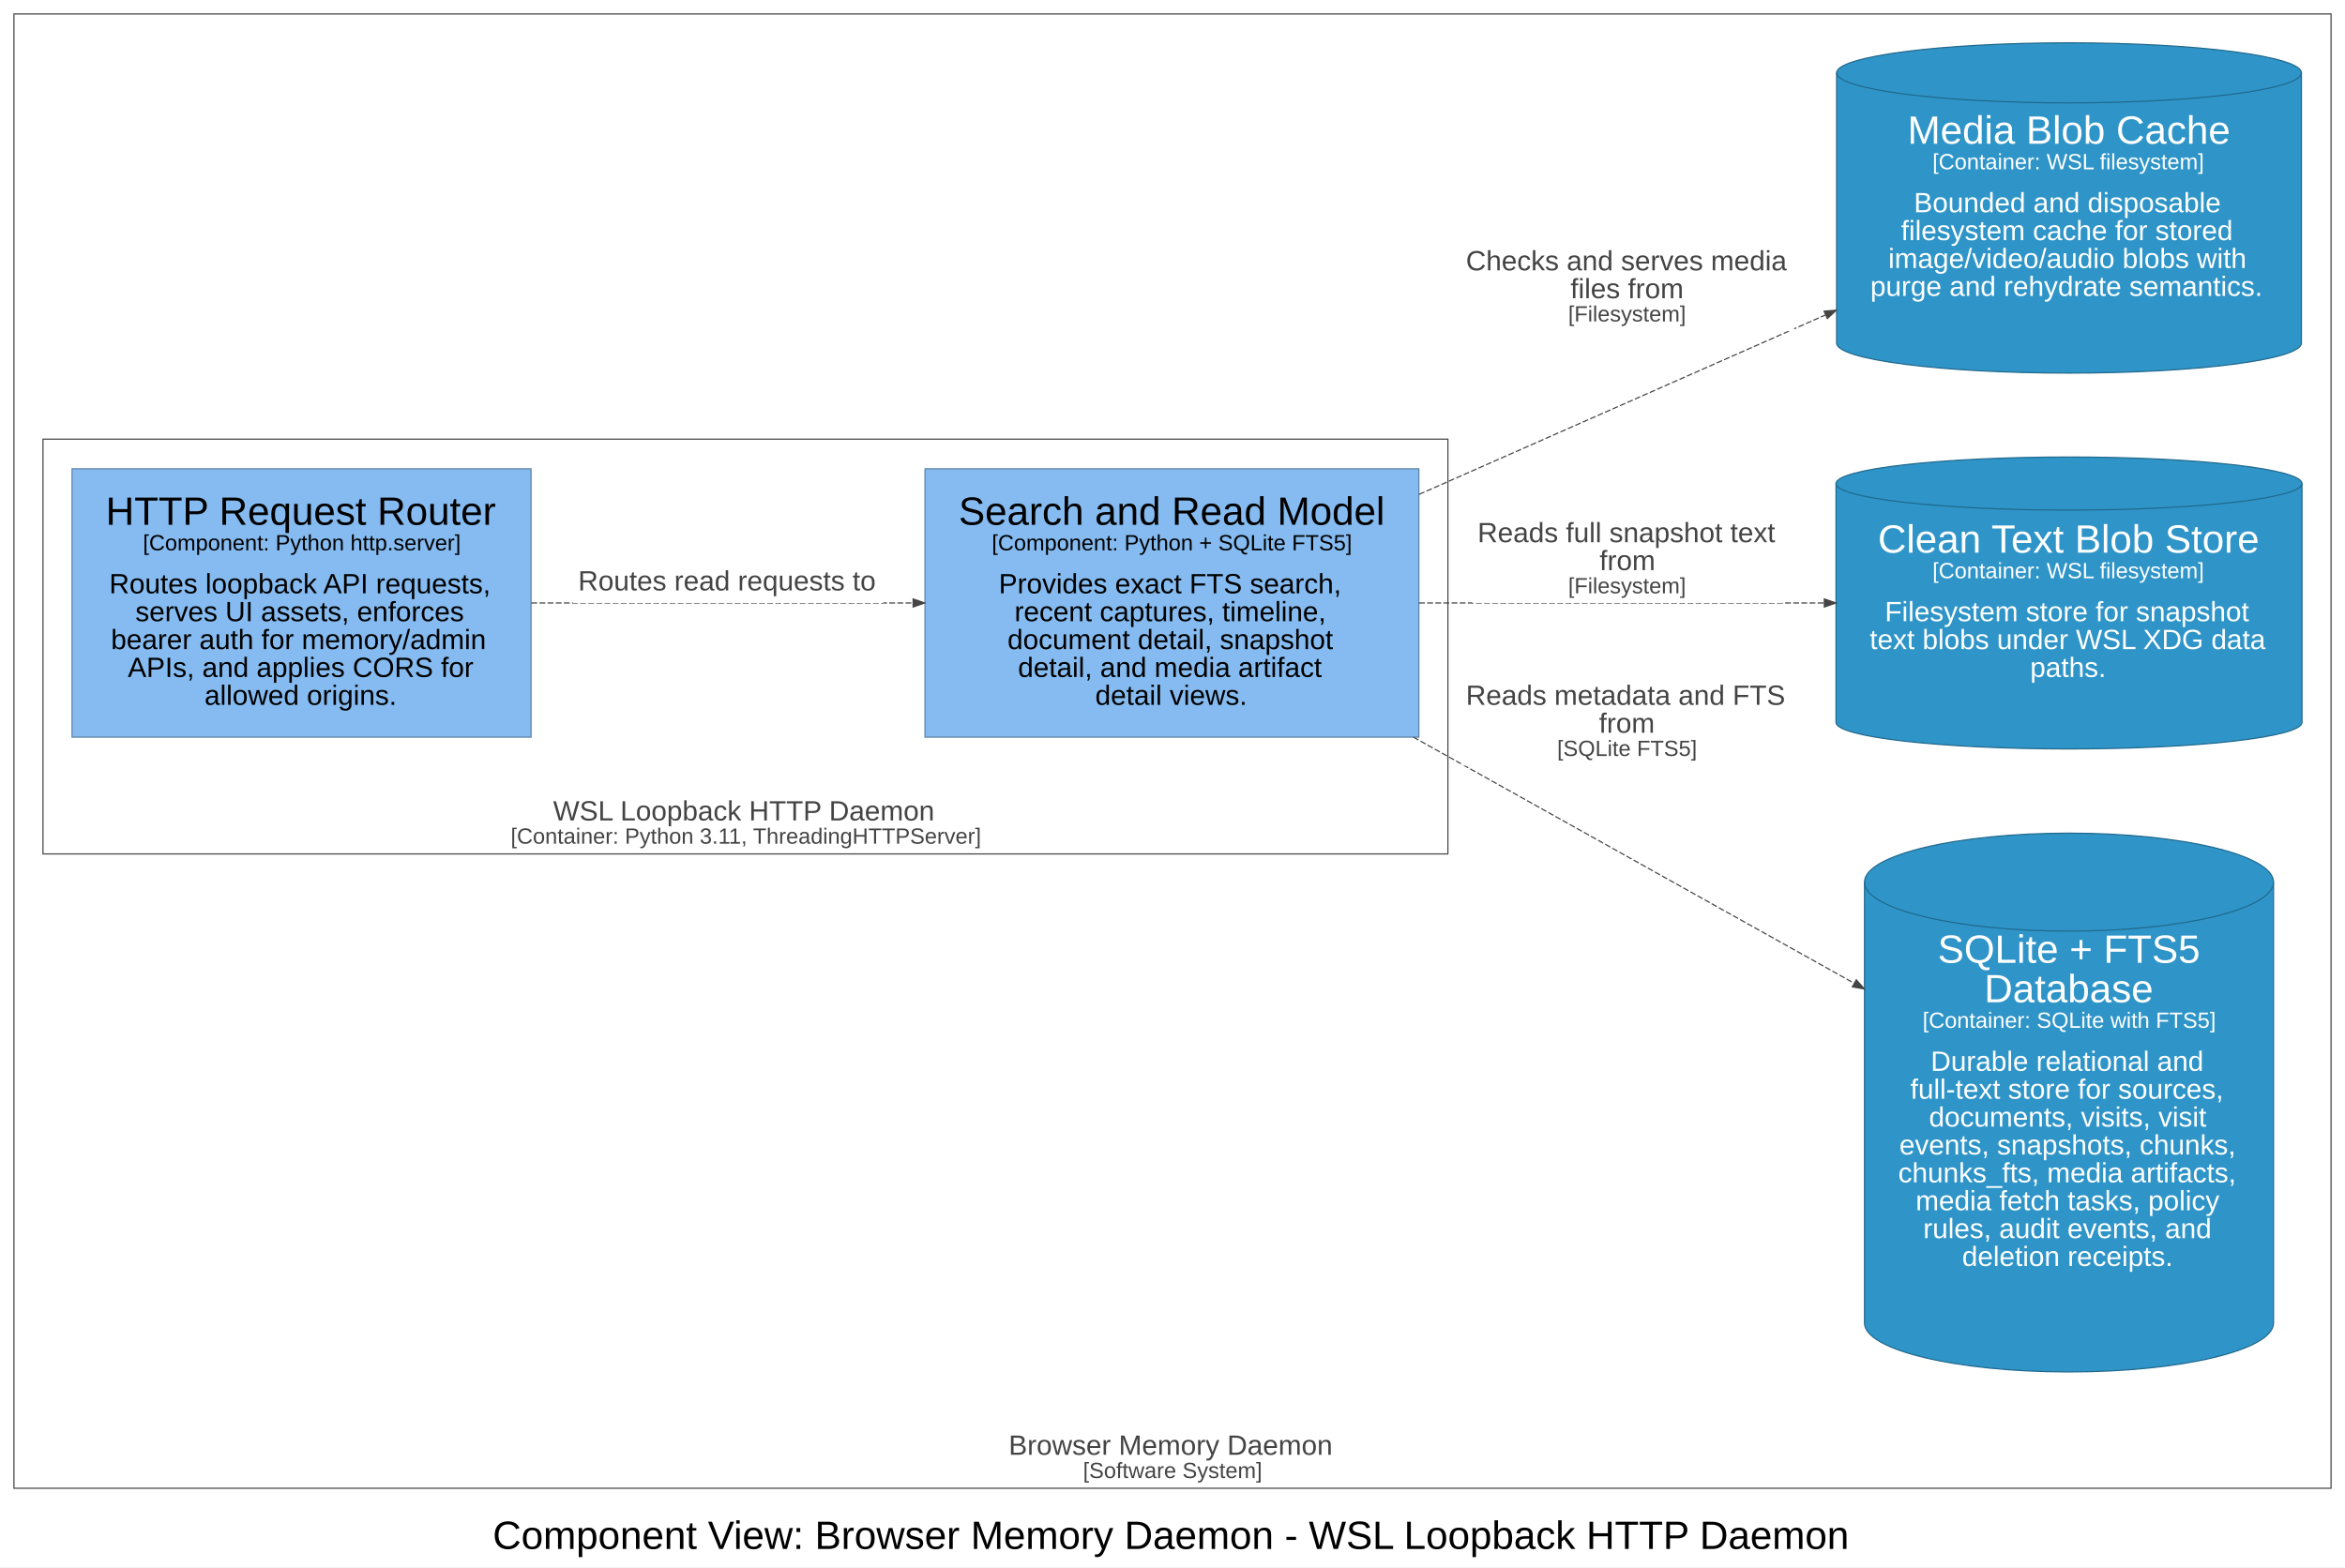
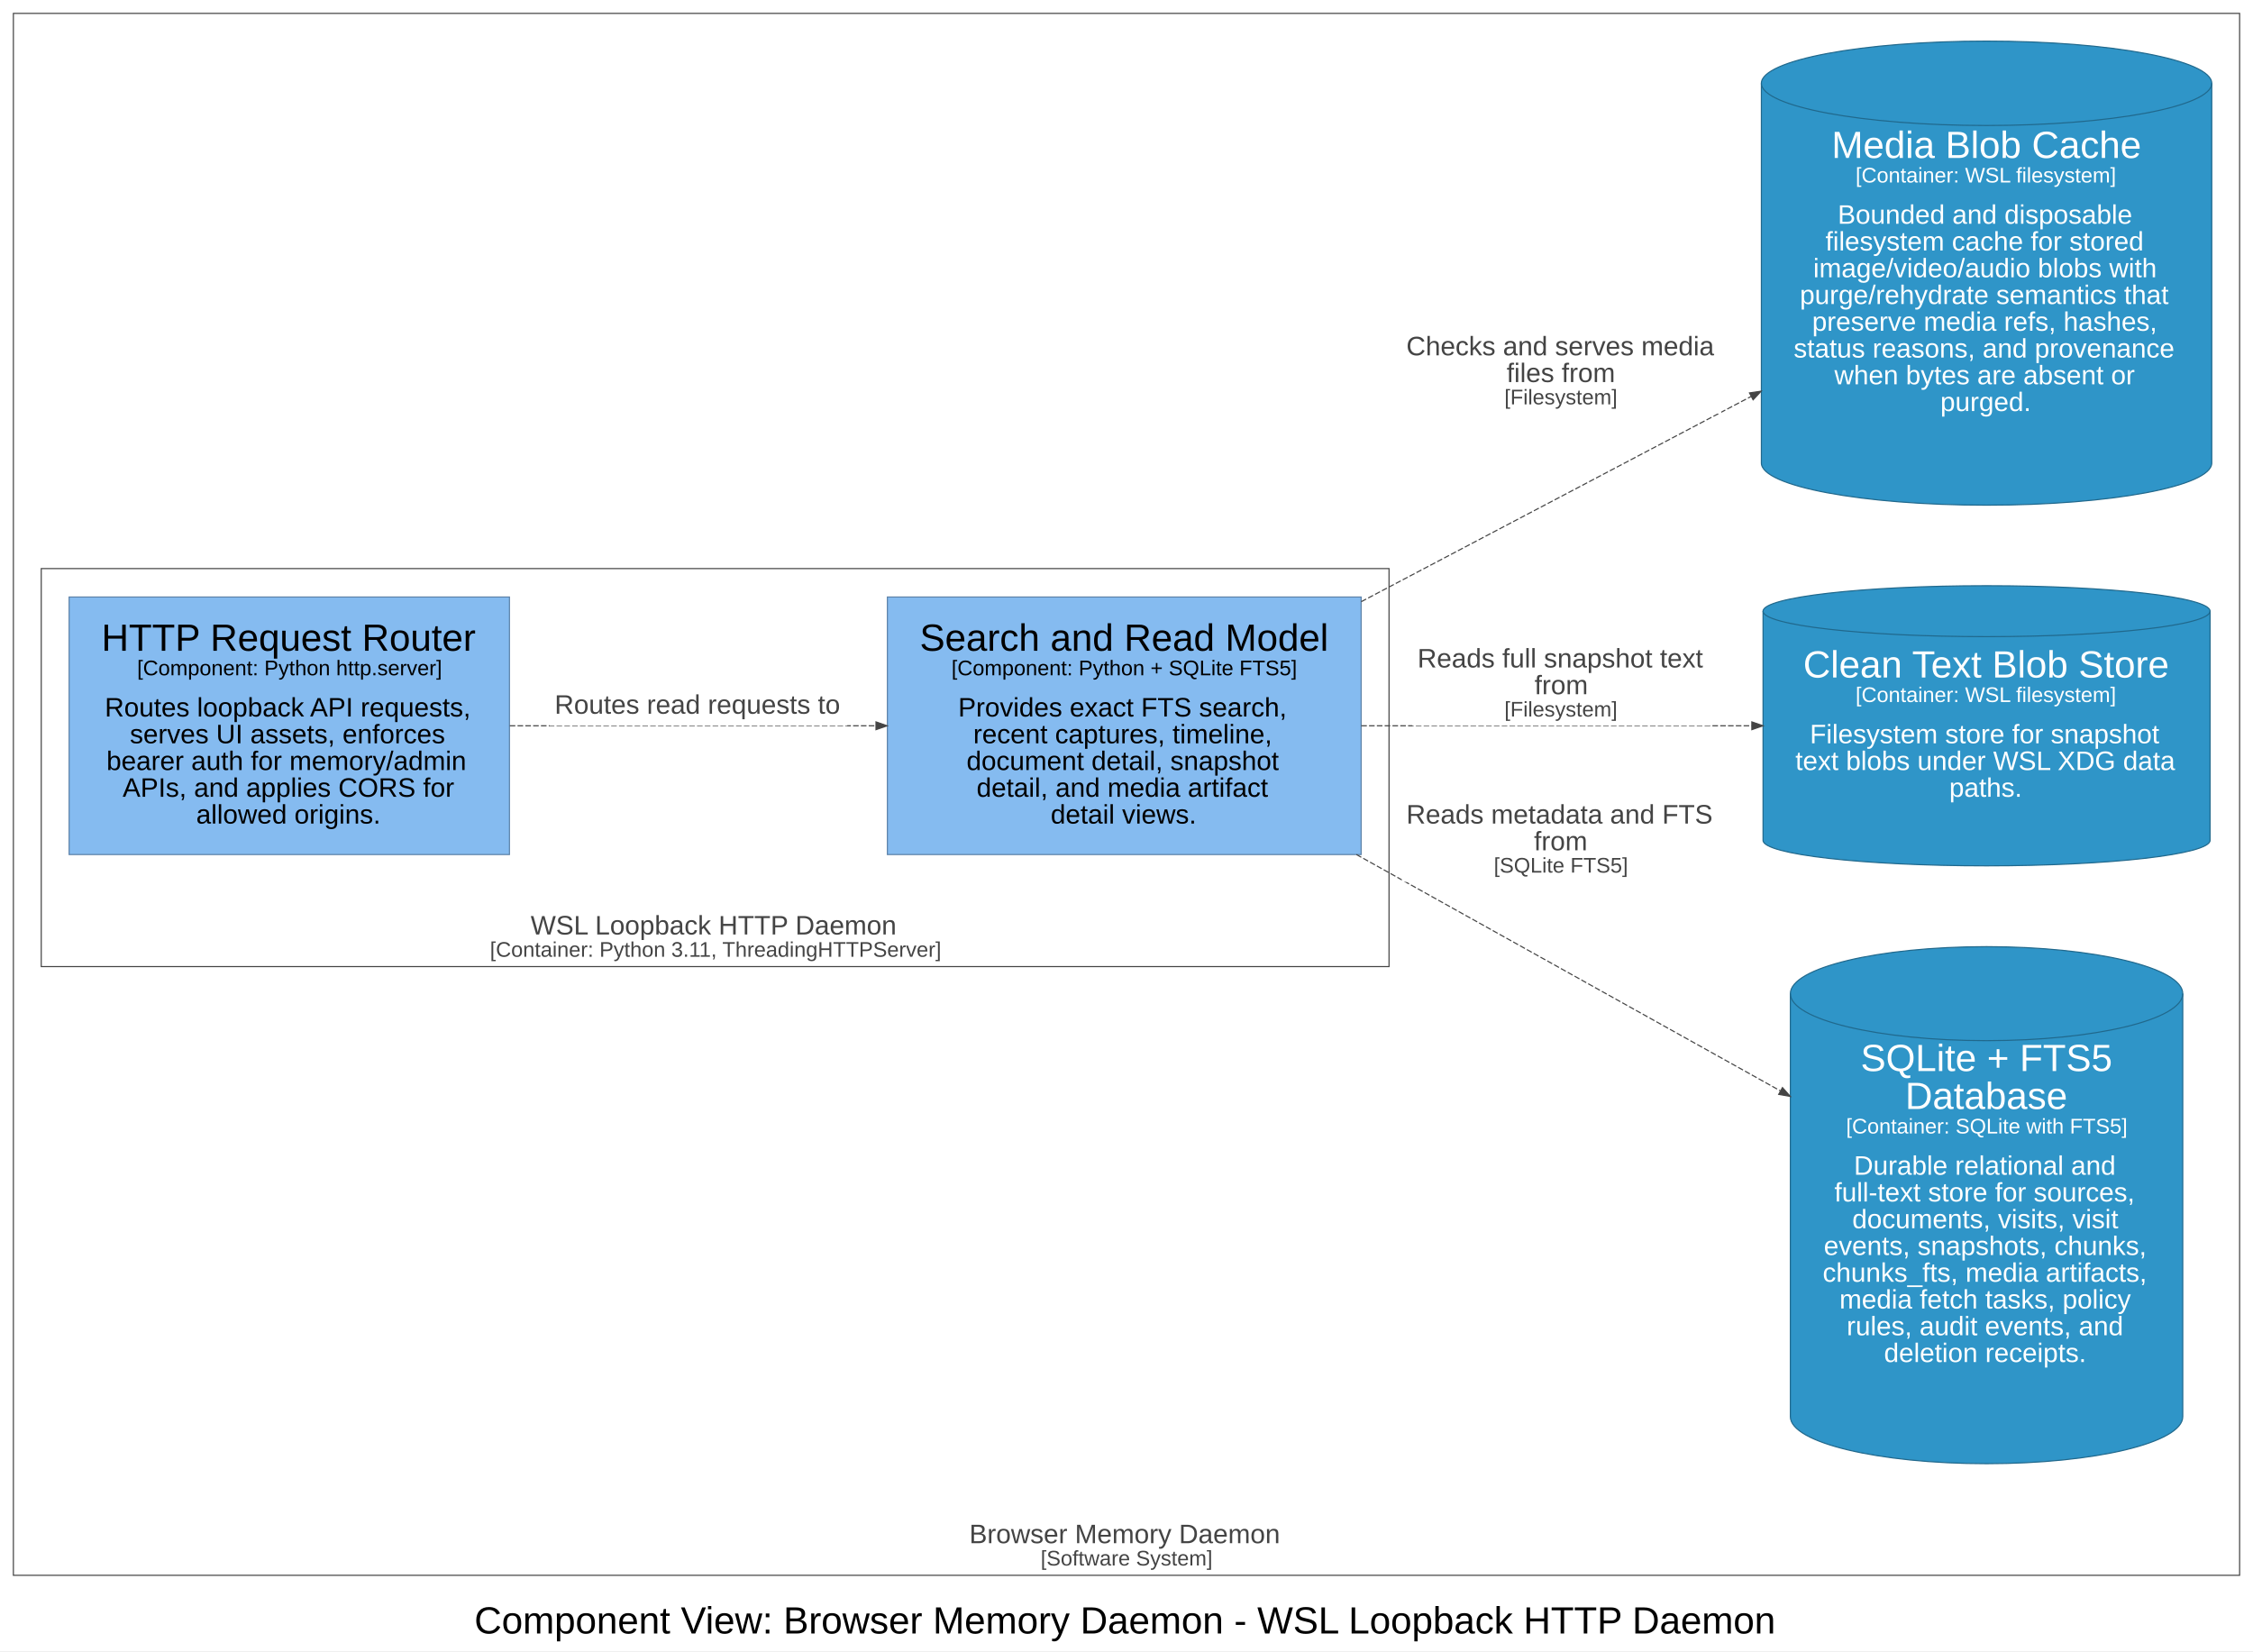
- <svg xmlns="http://www.w3.org/2000/svg" width="2018pt" height="1349pt" viewBox="0.00 0.00 2018.00 1349.00">
-   <g id="graph0" class="graph" transform="scale(1 1) rotate(0) translate(4 1345)">
-     <polygon fill="white" stroke="transparent" points="-4,4 -4,-1345 2014,-1345 2014,4 -4,4" />
-     <text text-anchor="start" x="420" y="-11.8" font-family="Arial" font-size="34.00">Component View: Browser Memory Daemon - WSL Loopback HTTP Daemon</text>
+ <svg xmlns="http://www.w3.org/2000/svg" width="2021pt" height="1481pt" viewBox="0.00 0.00 2021.00 1481.00">
+   <g id="graph0" class="graph" transform="scale(1 1) rotate(0) translate(4 1477)">
+     <polygon fill="white" stroke="transparent" points="-4,4 -4,-1477 2017,-1477 2017,4 -4,4" />
+     <text text-anchor="start" x="421.5" y="-11.8" font-family="Arial" font-size="34.00">Component View: Browser Memory Daemon - WSL Loopback HTTP Daemon</text>
    <g id="clust1" class="cluster">
-       <polygon fill="none" stroke="#444444" points="8,-64 8,-1333 2002,-1333 2002,-64 8,-64" />
-       <text text-anchor="start" x="864" y="-92.8" font-family="Arial" font-size="24.00" fill="#444444">Browser Memory Daemon</text>
-       <text text-anchor="start" x="928" y="-72.8" font-family="Arial" font-size="19.00" fill="#444444">[Software System]</text>
+       <polygon fill="none" stroke="#444444" points="8,-64 8,-1465 2005,-1465 2005,-64 8,-64" />
+       <text text-anchor="start" x="865.5" y="-92.8" font-family="Arial" font-size="24.00" fill="#444444">Browser Memory Daemon</text>
+       <text text-anchor="start" x="929.5" y="-72.8" font-family="Arial" font-size="19.00" fill="#444444">[Software System]</text>
    </g>
    <g id="clust2" class="cluster">
      <polygon fill="none" stroke="#444444" points="33,-610 33,-967 1242,-967 1242,-610 33,-610" />
      <text text-anchor="start" x="472" y="-638.8" font-family="Arial" font-size="24.00" fill="#444444">WSL Loopback HTTP Daemon</text>
      <text text-anchor="start" x="435.5" y="-618.8" font-family="Arial" font-size="19.00" fill="#444444">[Container: Python 3.11, ThreadingHTTPServer]</text>
    </g>
    <g id="15" class="node">
      <polygon fill="#85bbf0" stroke="#5d82a8" points="453,-941.5 58,-941.5 58,-710.5 453,-710.5 453,-941.5" />
      <text text-anchor="start" x="87" y="-893.3" font-family="Arial" font-size="34.00" fill="#000000">HTTP Request Router</text>
      <text text-anchor="start" x="119" y="-871.3" font-family="Arial" font-size="19.00" fill="#000000">[Component: Python http.server]</text>
      <text text-anchor="start" x="90" y="-834.3" font-family="Arial" font-size="24.00" fill="#000000">Routes loopback API requests,</text>
      <text text-anchor="start" x="112.5" y="-810.3" font-family="Arial" font-size="24.00" fill="#000000">serves UI assets, enforces</text>
      <text text-anchor="start" x="91.5" y="-786.3" font-family="Arial" font-size="24.00" fill="#000000">bearer auth for memory/admin</text>
      <text text-anchor="start" x="106" y="-762.3" font-family="Arial" font-size="24.00" fill="#000000">APIs, and applies CORS for</text>
      <text text-anchor="start" x="172" y="-738.3" font-family="Arial" font-size="24.00" fill="#000000">allowed origins.</text>
    </g>
    <g id="21" class="node">
      <polygon fill="#85bbf0" stroke="#5d82a8" points="1217,-941.5 792,-941.5 792,-710.5 1217,-710.5 1217,-941.5" />
      <text text-anchor="start" x="821" y="-893.3" font-family="Arial" font-size="34.00" fill="#000000">Search and Read Model</text>
      <text text-anchor="start" x="849.5" y="-871.3" font-family="Arial" font-size="19.00" fill="#000000">[Component: Python + SQLite FTS5]</text>
      <text text-anchor="start" x="855.5" y="-834.3" font-family="Arial" font-size="24.00" fill="#000000">Provides exact FTS search,</text>
      <text text-anchor="start" x="869" y="-810.3" font-family="Arial" font-size="24.00" fill="#000000">recent captures, timeline,</text>
      <text text-anchor="start" x="863" y="-786.3" font-family="Arial" font-size="24.00" fill="#000000">document detail, snapshot</text>
      <text text-anchor="start" x="872" y="-762.3" font-family="Arial" font-size="24.00" fill="#000000">detail, and media artifact</text>
      <text text-anchor="start" x="938.5" y="-738.3" font-family="Arial" font-size="24.00" fill="#000000">detail views.</text>
    </g>
    <g id="66" class="edge">
      <path fill="none" stroke="#444444" stroke-dasharray="5,2" d="M453.25,-826C554.17,-826 677.47,-826 781.75,-826" />
      <polygon fill="#444444" stroke="#444444" points="781.78,-829.5 791.78,-826 781.78,-822.5 781.78,-829.5" />
      <polygon fill="white" stroke="transparent" points="489,-826 489,-860 756,-860 756,-826 489,-826" />
      <text text-anchor="start" x="493.5" y="-836.8" font-family="Arial" font-size="24.00" fill="#444444">Routes read requests to</text>
    </g>
    <g id="27" class="node">
-       <path fill="#2f95c8" stroke="#20688c" d="M1952.5,-585.72C1952.5,-608.98 1873.61,-627.88 1776.5,-627.88 1679.39,-627.88 1600.5,-608.98 1600.5,-585.72 1600.5,-585.72 1600.5,-206.28 1600.5,-206.28 1600.5,-183.02 1679.39,-164.12 1776.5,-164.12 1873.61,-164.12 1952.5,-183.02 1952.5,-206.28 1952.5,-206.28 1952.5,-585.72 1952.5,-585.72" />
-       <path fill="none" stroke="#20688c" d="M1952.5,-585.72C1952.5,-562.45 1873.61,-543.56 1776.5,-543.56 1679.39,-543.56 1600.5,-562.45 1600.5,-585.72" />
-       <text text-anchor="start" x="1663.5" y="-516.3" font-family="Arial" font-size="34.00" fill="#ffffff">SQLite + FTS5</text>
-       <text text-anchor="start" x="1703.5" y="-482.3" font-family="Arial" font-size="34.00" fill="#ffffff">Database</text>
-       <text text-anchor="start" x="1650.5" y="-460.3" font-family="Arial" font-size="19.00" fill="#ffffff">[Container: SQLite with FTS5]</text>
-       <text text-anchor="start" x="1657.5" y="-423.3" font-family="Arial" font-size="24.00" fill="#ffffff">Durable relational and</text>
-       <text text-anchor="start" x="1640" y="-399.3" font-family="Arial" font-size="24.00" fill="#ffffff">full-text store for sources,</text>
-       <text text-anchor="start" x="1656" y="-375.3" font-family="Arial" font-size="24.00" fill="#ffffff">documents, visits, visit</text>
-       <text text-anchor="start" x="1630.5" y="-351.3" font-family="Arial" font-size="24.00" fill="#ffffff">events, snapshots, chunks,</text>
-       <text text-anchor="start" x="1629.5" y="-327.3" font-family="Arial" font-size="24.00" fill="#ffffff">chunks_fts, media artifacts,</text>
-       <text text-anchor="start" x="1644.5" y="-303.3" font-family="Arial" font-size="24.00" fill="#ffffff">media fetch tasks, policy</text>
-       <text text-anchor="start" x="1651" y="-279.3" font-family="Arial" font-size="24.00" fill="#ffffff">rules, audit events, and</text>
-       <text text-anchor="start" x="1684.5" y="-255.3" font-family="Arial" font-size="24.00" fill="#ffffff">deletion receipts.</text>
+       <path fill="#2f95c8" stroke="#20688c" d="M1954,-585.72C1954,-608.98 1875.11,-627.88 1778,-627.88 1680.89,-627.88 1602,-608.98 1602,-585.72 1602,-585.72 1602,-206.28 1602,-206.28 1602,-183.02 1680.89,-164.12 1778,-164.12 1875.11,-164.12 1954,-183.02 1954,-206.28 1954,-206.28 1954,-585.72 1954,-585.72" />
+       <path fill="none" stroke="#20688c" d="M1954,-585.72C1954,-562.45 1875.11,-543.56 1778,-543.56 1680.89,-543.56 1602,-562.45 1602,-585.72" />
+       <text text-anchor="start" x="1665" y="-516.3" font-family="Arial" font-size="34.00" fill="#ffffff">SQLite + FTS5</text>
+       <text text-anchor="start" x="1705" y="-482.3" font-family="Arial" font-size="34.00" fill="#ffffff">Database</text>
+       <text text-anchor="start" x="1652" y="-460.3" font-family="Arial" font-size="19.00" fill="#ffffff">[Container: SQLite with FTS5]</text>
+       <text text-anchor="start" x="1659" y="-423.3" font-family="Arial" font-size="24.00" fill="#ffffff">Durable relational and</text>
+       <text text-anchor="start" x="1641.5" y="-399.3" font-family="Arial" font-size="24.00" fill="#ffffff">full-text store for sources,</text>
+       <text text-anchor="start" x="1657.5" y="-375.3" font-family="Arial" font-size="24.00" fill="#ffffff">documents, visits, visit</text>
+       <text text-anchor="start" x="1632" y="-351.3" font-family="Arial" font-size="24.00" fill="#ffffff">events, snapshots, chunks,</text>
+       <text text-anchor="start" x="1631" y="-327.3" font-family="Arial" font-size="24.00" fill="#ffffff">chunks_fts, media artifacts,</text>
+       <text text-anchor="start" x="1646" y="-303.3" font-family="Arial" font-size="24.00" fill="#ffffff">media fetch tasks, policy</text>
+       <text text-anchor="start" x="1652.5" y="-279.3" font-family="Arial" font-size="24.00" fill="#ffffff">rules, audit events, and</text>
+       <text text-anchor="start" x="1686" y="-255.3" font-family="Arial" font-size="24.00" fill="#ffffff">deletion receipts.</text>
    </g>
    <g id="76" class="edge">
-       <path fill="none" stroke="#444444" stroke-dasharray="5,2" d="M1212.35,-710.49C1330.55,-644.48 1477.48,-562.43 1591.62,-498.68" />
-       <polygon fill="#444444" stroke="#444444" points="1593.45,-501.67 1600.48,-493.74 1590.04,-495.56 1593.45,-501.67" />
+       <path fill="none" stroke="#444444" stroke-dasharray="5,2" d="M1212.76,-710.49C1331.29,-644.42 1478.67,-562.28 1593.08,-498.51" />
+       <polygon fill="#444444" stroke="#444444" points="1594.92,-501.49 1601.95,-493.56 1591.51,-495.37 1594.92,-501.49" />
      <polygon fill="white" stroke="transparent" points="1253.5,-686 1253.5,-761 1539.5,-761 1539.5,-686 1253.5,-686" />
      <text text-anchor="start" x="1257.5" y="-738.3" font-family="Arial" font-size="24.00" fill="#444444">Reads metadata and FTS</text>
      <text text-anchor="start" x="1372" y="-714.3" font-family="Arial" font-size="24.00" fill="#444444">from</text>
      <text text-anchor="start" x="1336" y="-694.3" font-family="Arial" font-size="19.00" fill="#444444">[SQLite FTS5]</text>
    </g>
    <g id="28" class="node">
-       <path fill="#2f95c8" stroke="#20688c" d="M1977,-928.78C1977,-941.39 1887.13,-951.63 1776.5,-951.63 1665.87,-951.63 1576,-941.39 1576,-928.78 1576,-928.78 1576,-723.22 1576,-723.22 1576,-710.61 1665.87,-700.37 1776.5,-700.37 1887.13,-700.37 1977,-710.61 1977,-723.22 1977,-723.22 1977,-928.78 1977,-928.78" />
-       <path fill="none" stroke="#20688c" d="M1977,-928.78C1977,-916.18 1887.13,-905.94 1776.5,-905.94 1665.87,-905.94 1576,-916.18 1576,-928.78" />
-       <text text-anchor="start" x="1612" y="-869.3" font-family="Arial" font-size="34.00" fill="#ffffff">Clean Text Blob Store</text>
-       <text text-anchor="start" x="1659" y="-847.3" font-family="Arial" font-size="19.00" fill="#ffffff">[Container: WSL filesystem]</text>
-       <text text-anchor="start" x="1618" y="-810.3" font-family="Arial" font-size="24.00" fill="#ffffff">Filesystem store for snapshot</text>
-       <text text-anchor="start" x="1605" y="-786.3" font-family="Arial" font-size="24.00" fill="#ffffff">text blobs under WSL XDG data</text>
-       <text text-anchor="start" x="1743" y="-762.3" font-family="Arial" font-size="24.00" fill="#ffffff">paths.</text>
+       <path fill="#2f95c8" stroke="#20688c" d="M1978.5,-928.78C1978.5,-941.39 1888.63,-951.63 1778,-951.63 1667.37,-951.63 1577.5,-941.39 1577.5,-928.78 1577.5,-928.78 1577.5,-723.22 1577.5,-723.22 1577.5,-710.61 1667.37,-700.37 1778,-700.37 1888.63,-700.37 1978.5,-710.61 1978.5,-723.22 1978.5,-723.22 1978.5,-928.78 1978.5,-928.78" />
+       <path fill="none" stroke="#20688c" d="M1978.5,-928.78C1978.5,-916.18 1888.63,-905.94 1778,-905.94 1667.37,-905.94 1577.5,-916.18 1577.5,-928.78" />
+       <text text-anchor="start" x="1613.5" y="-869.3" font-family="Arial" font-size="34.00" fill="#ffffff">Clean Text Blob Store</text>
+       <text text-anchor="start" x="1660.5" y="-847.3" font-family="Arial" font-size="19.00" fill="#ffffff">[Container: WSL filesystem]</text>
+       <text text-anchor="start" x="1619.5" y="-810.3" font-family="Arial" font-size="24.00" fill="#ffffff">Filesystem store for snapshot</text>
+       <text text-anchor="start" x="1606.5" y="-786.3" font-family="Arial" font-size="24.00" fill="#ffffff">text blobs under WSL XDG data</text>
+       <text text-anchor="start" x="1744.5" y="-762.3" font-family="Arial" font-size="24.00" fill="#ffffff">paths.</text>
    </g>
    <g id="77" class="edge">
-       <path fill="none" stroke="#444444" stroke-dasharray="5,2" d="M1217.18,-826C1325.76,-826 1457.58,-826 1565.86,-826" />
-       <polygon fill="#444444" stroke="#444444" points="1565.93,-829.5 1575.93,-826 1565.93,-822.5 1565.93,-829.5" />
+       <path fill="none" stroke="#444444" stroke-dasharray="5,2" d="M1217.08,-826C1326.09,-826 1458.6,-826 1567.33,-826" />
+       <polygon fill="#444444" stroke="#444444" points="1567.45,-829.5 1577.45,-826 1567.45,-822.5 1567.45,-829.5" />
      <polygon fill="white" stroke="transparent" points="1263,-826 1263,-901 1530,-901 1530,-826 1263,-826" />
      <text text-anchor="start" x="1267.5" y="-878.3" font-family="Arial" font-size="24.00" fill="#444444">Reads full snapshot text</text>
      <text text-anchor="start" x="1372.5" y="-854.3" font-family="Arial" font-size="24.00" fill="#444444">from</text>
      <text text-anchor="start" x="1345.5" y="-834.3" font-family="Arial" font-size="19.00" fill="#444444">[Filesystem]</text>
    </g>
    <g id="29" class="node">
-       <path fill="#2f95c8" stroke="#20688c" d="M1976.5,-1282.28C1976.5,-1296.54 1886.86,-1308.13 1776.5,-1308.13 1666.14,-1308.13 1576.5,-1296.54 1576.5,-1282.28 1576.5,-1282.28 1576.5,-1049.72 1576.5,-1049.72 1576.5,-1035.46 1666.14,-1023.87 1776.5,-1023.87 1886.86,-1023.87 1976.5,-1035.46 1976.5,-1049.72 1976.5,-1049.72 1976.5,-1282.28 1976.5,-1282.28" />
-       <path fill="none" stroke="#20688c" d="M1976.5,-1282.28C1976.5,-1268.03 1886.86,-1256.44 1776.5,-1256.44 1666.14,-1256.44 1576.5,-1268.03 1576.5,-1282.28" />
-       <text text-anchor="start" x="1637.5" y="-1221.3" font-family="Arial" font-size="34.00" fill="#ffffff">Media Blob Cache</text>
-       <text text-anchor="start" x="1659" y="-1199.3" font-family="Arial" font-size="19.00" fill="#ffffff">[Container: WSL filesystem]</text>
-       <text text-anchor="start" x="1643" y="-1162.3" font-family="Arial" font-size="24.00" fill="#ffffff">Bounded and disposable</text>
-       <text text-anchor="start" x="1632" y="-1138.3" font-family="Arial" font-size="24.00" fill="#ffffff">filesystem cache for stored</text>
-       <text text-anchor="start" x="1621" y="-1114.3" font-family="Arial" font-size="24.00" fill="#ffffff">image/video/audio blobs with</text>
-       <text text-anchor="start" x="1605.5" y="-1090.3" font-family="Arial" font-size="24.00" fill="#ffffff">purge and rehydrate semantics.</text>
+       <path fill="#2f95c8" stroke="#20688c" d="M1980,-1402.28C1980,-1423.16 1889.46,-1440.13 1778,-1440.13 1666.54,-1440.13 1576,-1423.16 1576,-1402.28 1576,-1402.28 1576,-1061.72 1576,-1061.72 1576,-1040.84 1666.54,-1023.87 1778,-1023.87 1889.46,-1023.87 1980,-1040.84 1980,-1061.72 1980,-1061.72 1980,-1402.28 1980,-1402.28" />
+       <path fill="none" stroke="#20688c" d="M1980,-1402.28C1980,-1381.4 1889.46,-1364.44 1778,-1364.44 1666.54,-1364.44 1576,-1381.4 1576,-1402.28" />
+       <text text-anchor="start" x="1639" y="-1335.3" font-family="Arial" font-size="34.00" fill="#ffffff">Media Blob Cache</text>
+       <text text-anchor="start" x="1660.5" y="-1313.3" font-family="Arial" font-size="19.00" fill="#ffffff">[Container: WSL filesystem]</text>
+       <text text-anchor="start" x="1644.5" y="-1276.3" font-family="Arial" font-size="24.00" fill="#ffffff">Bounded and disposable</text>
+       <text text-anchor="start" x="1633.5" y="-1252.3" font-family="Arial" font-size="24.00" fill="#ffffff">filesystem cache for stored</text>
+       <text text-anchor="start" x="1622.5" y="-1228.3" font-family="Arial" font-size="24.00" fill="#ffffff">image/video/audio blobs with</text>
+       <text text-anchor="start" x="1610.5" y="-1204.3" font-family="Arial" font-size="24.00" fill="#ffffff">purge/rehydrate semantics that</text>
+       <text text-anchor="start" x="1621.5" y="-1180.3" font-family="Arial" font-size="24.00" fill="#ffffff">preserve media refs, hashes,</text>
+       <text text-anchor="start" x="1605" y="-1156.3" font-family="Arial" font-size="24.00" fill="#ffffff">status reasons, and provenance</text>
+       <text text-anchor="start" x="1641.5" y="-1132.3" font-family="Arial" font-size="24.00" fill="#ffffff">when bytes are absent or</text>
+       <text text-anchor="start" x="1736.5" y="-1108.3" font-family="Arial" font-size="24.00" fill="#ffffff">purged.</text>
    </g>
    <g id="78" class="edge">
-       <path fill="none" stroke="#444444" stroke-dasharray="5,2" d="M1217.18,-919.47C1326.08,-967.56 1458.37,-1025.97 1566.84,-1073.86" />
-       <polygon fill="#444444" stroke="#444444" points="1565.7,-1077.19 1576.26,-1078.02 1568.53,-1070.78 1565.7,-1077.19" />
-       <polygon fill="white" stroke="transparent" points="1253,-1060 1253,-1135 1540,-1135 1540,-1060 1253,-1060" />
-       <text text-anchor="start" x="1257.5" y="-1112.3" font-family="Arial" font-size="24.00" fill="#444444">Checks and serves media</text>
-       <text text-anchor="start" x="1347.5" y="-1088.3" font-family="Arial" font-size="24.00" fill="#444444">files from</text>
-       <text text-anchor="start" x="1345.5" y="-1068.3" font-family="Arial" font-size="19.00" fill="#444444">[Filesystem]</text>
+       <path fill="none" stroke="#444444" stroke-dasharray="5,2" d="M1217.08,-937.34C1325.88,-994.6 1458.08,-1064.17 1566.7,-1121.33" />
+       <polygon fill="#444444" stroke="#444444" points="1565.32,-1124.56 1575.8,-1126.12 1568.58,-1118.36 1565.32,-1124.56" />
+       <polygon fill="white" stroke="transparent" points="1253,-1106 1253,-1181 1540,-1181 1540,-1106 1253,-1106" />
+       <text text-anchor="start" x="1257.5" y="-1158.3" font-family="Arial" font-size="24.00" fill="#444444">Checks and serves media</text>
+       <text text-anchor="start" x="1347.5" y="-1134.3" font-family="Arial" font-size="24.00" fill="#444444">files from</text>
+       <text text-anchor="start" x="1345.5" y="-1114.3" font-family="Arial" font-size="19.00" fill="#444444">[Filesystem]</text>
    </g>
  </g>
</svg>
